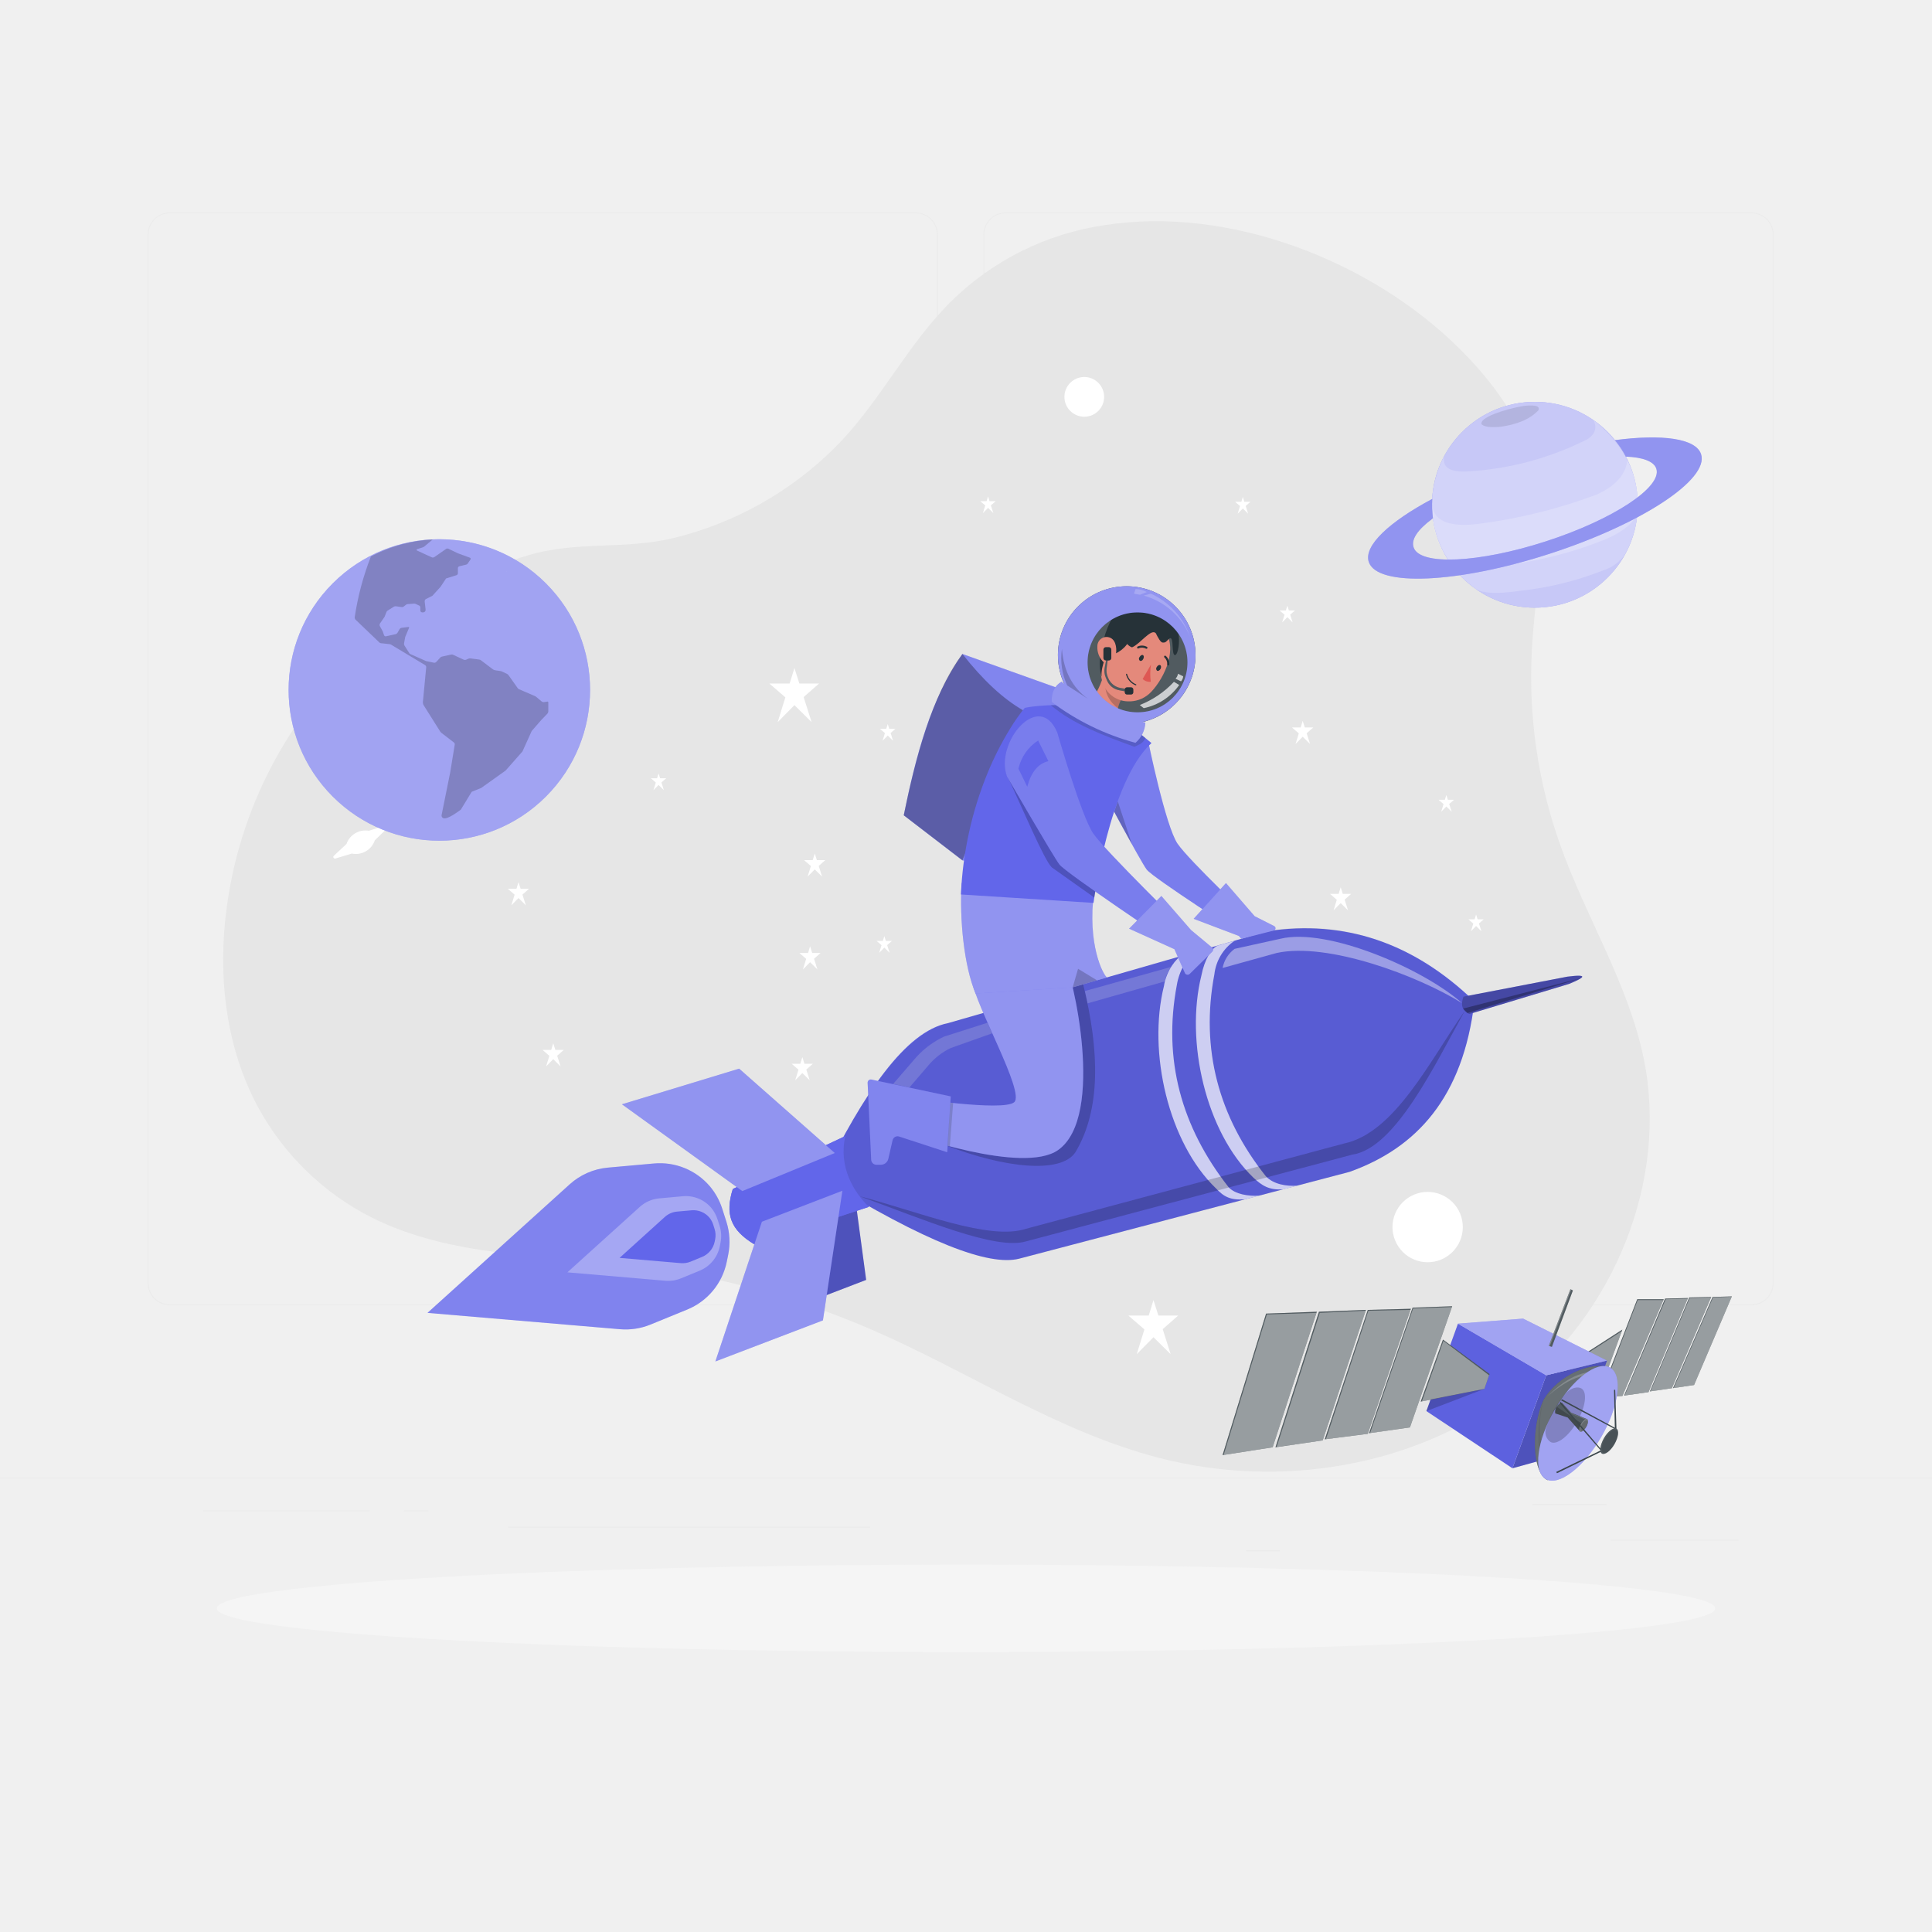
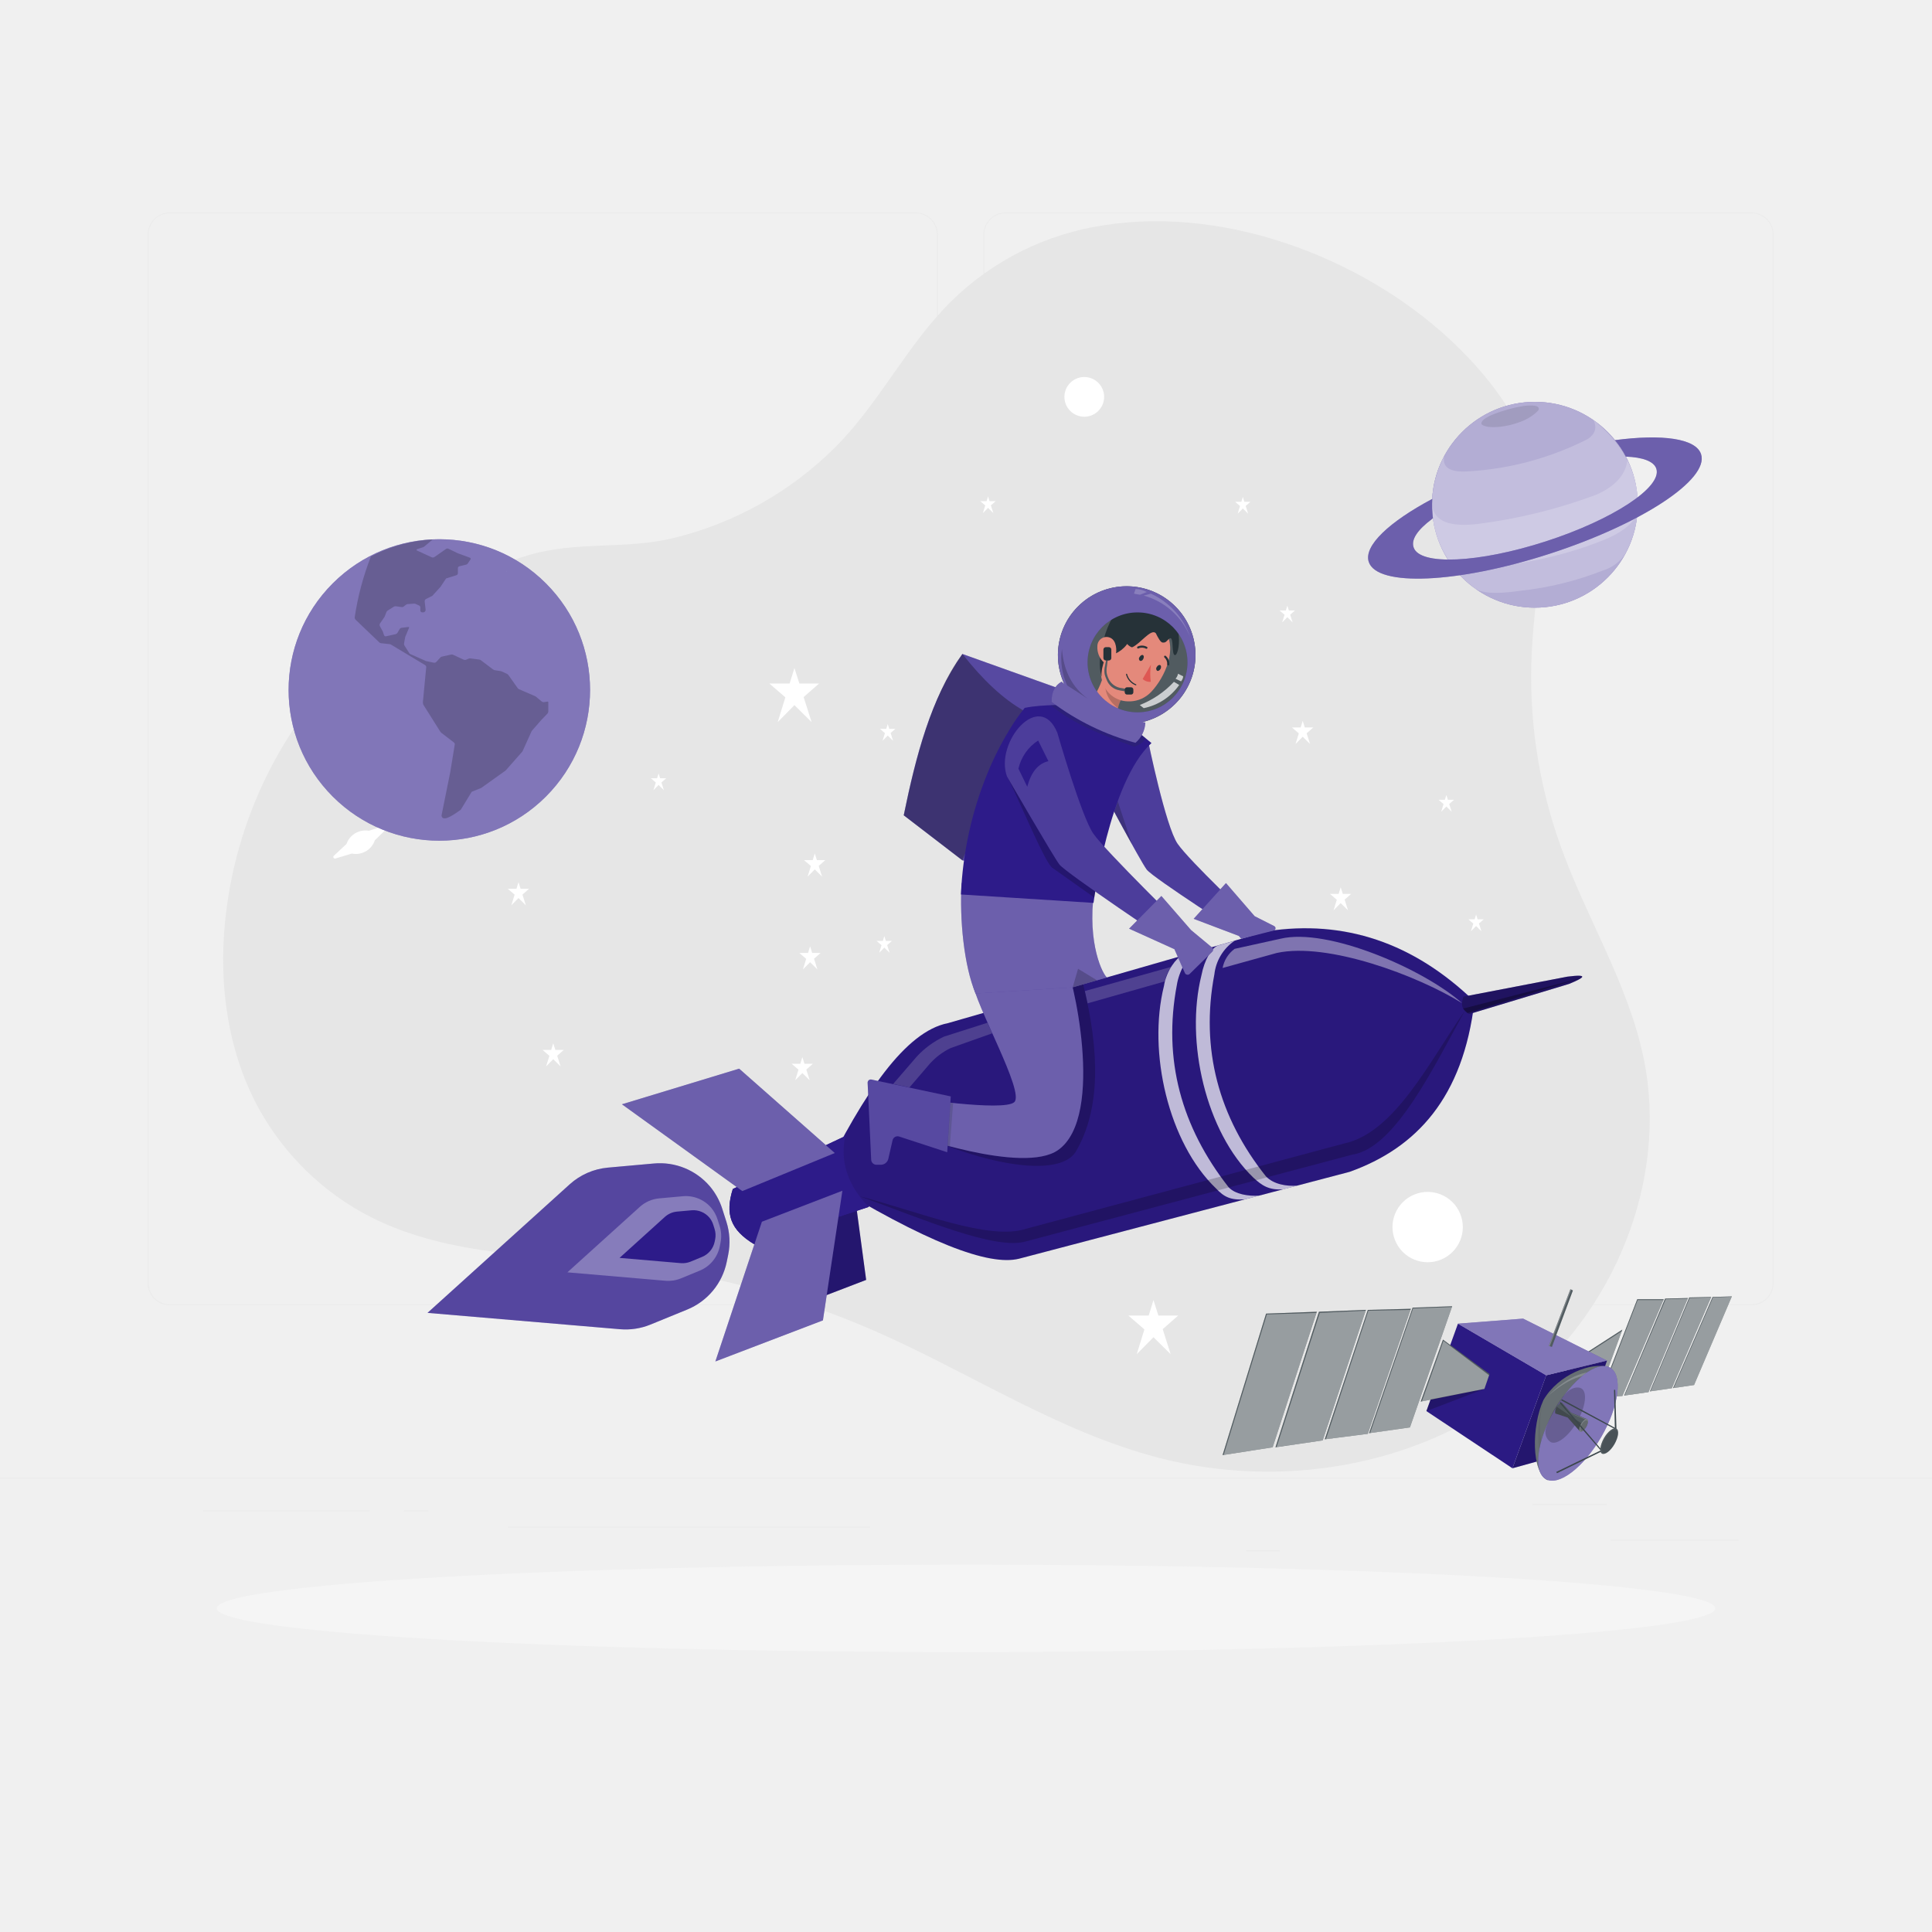
<svg xmlns="http://www.w3.org/2000/svg" viewBox="0 0 500 500">
  <path fill="#ebebeb" d="M0 382.4h500v.25H0zm416.78 16.09h33.12v.25h-33.12zm-94.25 2.72h8.69v.25h-8.69zm74.06-12h19.19v.25h-19.19zm-344.13 1.68h43.19v.25H52.46zm52.1 0h6.33v.25h-6.33zm26.91 4.22h93.68v.25h-93.68zM237 337.8H43.91a5.71 5.71 0 01-5.7-5.71V60.66a5.71 5.71 0 015.7-5.66H237a5.71 5.71 0 015.71 5.71v271.38a5.71 5.71 0 01-5.71 5.71zM43.91 55.2a5.46 5.46 0 00-5.45 5.46v271.43a5.46 5.46 0 005.45 5.46H237a5.47 5.47 0 005.46-5.46V60.66A5.47 5.47 0 00237 55.2zm409.4 282.6h-193.1a5.72 5.72 0 01-5.71-5.71V60.66a5.72 5.72 0 015.71-5.66h193.1a5.71 5.71 0 015.69 5.66v271.43a5.71 5.71 0 01-5.69 5.71zM260.21 55.2a5.47 5.47 0 00-5.46 5.46v271.43a5.47 5.47 0 005.46 5.46h193.1a5.47 5.47 0 005.46-5.46V60.66a5.47 5.47 0 00-5.46-5.46z" />
  <path d="M285.78 58.28A71.18 71.18 0 00246.15 78c-11.55 11.4-18.68 26.57-30.25 38a89.07 89.07 0 01-41.46 23.21c-12.89 3.13-25.1.7-37.84 4.52a110.3 110.3 0 00-77.91 91c-2.39 17.54-.37 36 8 51.63A68.9 68.9 0 0096 315c20.62 10.42 44.79 9.75 67.73 12.47A221.16 221.16 0 01226 344.29c24.78 10.8 47.75 26.21 73.92 33 31.32 8.12 66.54 2.45 92.09-17.41s39.88-54.19 33.39-85.89c-4-19.45-15-36.67-21.63-55.36a129.66 129.66 0 01-7.34-50.16c.83-16.06 4.63-32.47.43-48-3.15-11.71-10.65-21.83-19.27-30.36-22.65-22.46-59.26-36.95-91.81-31.83z" fill="#e6e6e6" />
  <path fill="#fff" d="M211.98 176.89h-5.11l-1.27-4.01-1.24 4.01h-5.25l4.14 3.58-1.98 6.41 4.33-4.39 4.44 4.39-2.06-6.48 4-3.51zm92.93 163.58h-5.12l-1.27-4.01-1.24 4.01h-5.25l4.14 3.58-1.98 6.41 4.33-4.39 4.44 4.39-2.05-6.48 4-3.51zm-92.53-93.85h-2.19l-.54-1.72-.53 1.72h-2.25l1.77 1.53-.84 2.74 1.85-1.87 1.9 1.87-.88-2.77 1.71-1.5zm137.32-15.29h-2.19l-.54-1.72-.53 1.72h-2.25l1.77 1.53-.84 2.74 1.85-1.88 1.9 1.88-.88-2.77 1.71-1.5zm-136.11-8.73h-2.18l-.55-1.72-.53 1.72h-2.24l1.77 1.53-.85 2.74 1.85-1.87 1.9 1.87-.88-2.77 1.71-1.5zm-76.67 7.41h-2.19l-.54-1.71-.53 1.71h-2.25l1.77 1.53-.84 2.75 1.85-1.88 1.9 1.88-.88-2.77 1.71-1.51zm8.99 41.71h-2.18l-.55-1.72-.53 1.72h-2.24l1.77 1.53-.85 2.74 1.85-1.88 1.9 1.88-.88-2.77 1.71-1.5zm193.96-83.45h-2.19l-.54-1.72-.53 1.72h-2.25l1.77 1.53-.84 2.74 1.85-1.87 1.9 1.87-.88-2.77 1.71-1.5zm-16.25-58.41h-1.58l-.39-1.25-.39 1.25h-1.62l1.28 1.1-.61 1.98 1.34-1.35 1.37 1.35-.64-2 1.24-1.08zm-91.9 58.77h-1.58l-.39-1.25-.39 1.25h-1.62l1.28 1.1-.61 1.98 1.34-1.35 1.37 1.35-.63-2 1.23-1.08zm-59.3 12.78h-1.58l-.4-1.24-.38 1.24h-1.62l1.28 1.1-.61 1.99 1.33-1.36 1.37 1.36-.63-2 1.24-1.09zm85.26-71.7h-1.58l-.39-1.24-.39 1.24h-1.62l1.28 1.1-.61 1.98 1.34-1.35 1.37 1.35-.64-2 1.24-1.08zm118.61 77.28h-1.58l-.39-1.24-.39 1.24h-1.62l1.28 1.11-.61 1.98 1.34-1.36 1.37 1.36-.64-2 1.24-1.09zm-41.16-49h-1.57l-.4-1.24-.38 1.24h-1.63l1.29 1.11-.62 1.98 1.34-1.36 1.37 1.36-.63-2 1.23-1.09zm48.86 79.93h-1.58l-.4-1.24-.38 1.24h-1.62l1.28 1.11-.61 1.98 1.33-1.36 1.38 1.36-.64-2.01 1.24-1.08zm-36.43 62.09h-1.58l-.4-1.24-.38 1.24h-1.62l1.28 1.1-.61 1.98 1.33-1.35 1.37 1.35-.63-2 1.24-1.08zm-26.86-66.17h-1.58l-.39-1.24-.39 1.24h-1.62l1.28 1.11-.61 1.98 1.34-1.35 1.37 1.35-.64-2 1.24-1.09zm-89.86 9.66h-1.58l-.4-1.24-.38 1.24h-1.62l1.28 1.11-.61 1.98 1.33-1.35 1.38 1.35-.64-2 1.24-1.09zm-71.32 75.79h-2.19l-.54-1.72-.54 1.72h-2.24l1.77 1.53-.84 2.74 1.85-1.88 1.9 1.88-.88-2.77 1.71-1.5zm183.1 49.35h-2.18l-.55-1.71-.53 1.71h-2.25l1.78 1.53-.85 2.74 1.85-1.87 1.9 1.87-.88-2.77 1.71-1.5zM210.38 275.3h-2.19l-.54-1.72-.53 1.72h-2.25l1.78 1.53-.85 2.74 1.85-1.87 1.9 1.87-.88-2.77 1.71-1.5z" />
  <circle cx="369.47" cy="317.57" r="9.1" transform="rotate(-22.5 369.463 317.557)" fill="#fff" />
  <path d="M285.75 102.71a5.14 5.14 0 11-5.14-5.14 5.14 5.14 0 015.14 5.14zM99.69 213.66L95.46 215a5.2 5.2 0 00-5.79 3.42l-3.27 3.05a.42.42 0 00.41.71l4.24-1.28a5.17 5.17 0 005.95-3.43l3.16-3.06a.45.45 0 00-.47-.75z" fill="#fff" />
  <ellipse cx="250" cy="416.24" rx="193.89" ry="11.32" fill="#f5f5f5" />
  <path fill="#263238" d="M405.99 353.04l13.87-8.94-4.3 11.74h-10.37l.8-2.8z" />
  <path fill="#fff" opacity=".2" d="M405.99 353.04l13.87-8.94-4.3 11.74h-10.37l.8-2.8z" />
  <path fill="#fff" opacity=".4" d="M406.27 353.17l13.44-8.66-4.15 11.33h-10.12l.83-2.67z" />
  <path fill="#263238" d="M419.89 361.27l10.69-25.03h-6.86l-9.85 25.49 6.02-.46z" />
  <path fill="#fff" opacity=".2" d="M419.89 361.27l10.69-25.03h-6.86l-9.85 25.49 6.02-.46z" />
  <path fill="#fff" opacity=".4" d="M419.89 361.27l10.6-24.82h-6.66l-9.75 25.26 5.81-.44z" />
  <path fill="#263238" d="M420.31 361.18l10.61-25.1 5.92-.15-10.21 24.35-6.32.9z" />
  <path fill="#fff" opacity=".2" d="M420.31 361.18l10.61-25.1 5.92-.15-10.21 24.35-6.32.9z" />
  <path fill="#fff" opacity=".4" d="M420.43 361.16l10.65-24.92 5.7-.16-10.15 24.2-6.2.88z" />
  <path fill="#263238" d="M437.18 335.78l5.68-.12-10.18 23.61-5.68.82 10.18-24.31z" />
  <path fill="#fff" opacity=".2" d="M437.18 335.78l5.68-.12-10.18 23.61-5.68.82 10.18-24.31z" />
  <path fill="#fff" opacity=".4" d="M437.28 335.93l5.53-.16-10.13 23.5-5.55.8 10.15-24.14z" />
  <path fill="#263238" d="M443.22 335.66l4.98-.15-9.78 22.93-5.44.8 10.24-23.58z" />
  <path fill="#fff" opacity=".2" d="M443.22 335.66l4.98-.15-9.78 22.93-5.44.8 10.24-23.58z" />
  <path fill="#fff" opacity=".4" d="M443.33 335.77l4.84-.18-9.75 22.85-5.28.77 10.19-23.44z" />
-   <path fill="#6266ea" d="M400.17 355.92l-8.75 24.07 16.37-4.54 8.1-23.33-15.72 3.8z" />
+   <path fill="#2D1B89" d="M400.17 355.92l-8.75 24.07 16.37-4.54 8.1-23.33-15.72 3.8z" />
  <path opacity=".2" d="M400.17 355.92l-8.75 24.07 16.37-4.54 8.1-23.33-15.72 3.8z" />
-   <path fill="#6266ea" d="M377.32 342.56l22.85 13.36-8.75 24.07-22.27-14.8 8.17-22.63z" />
+   <path fill="#2D1B89" d="M377.32 342.56l22.85 13.36-8.75 24.07-22.27-14.8 8.17-22.63z" />
  <path opacity=".05" d="M377.32 342.56l22.85 13.36-8.75 24.07-22.27-14.8 8.17-22.63z" />
-   <path fill="#6266ea" d="M377.32 342.56l16.86-1.3 21.71 10.86-15.72 3.8-22.85-13.36z" />
+   <path fill="#2D1B89" d="M377.32 342.56l16.86-1.3 21.71 10.86-15.72 3.8-22.85-13.36z" />
  <path fill="#fff" opacity=".4" d="M377.32 342.56l16.86-1.3 21.71 10.86-15.72 3.8-22.85-13.36z" />
  <path fill="#263238" d="M406.42 333.64l.64.33-5.43 14.59-.81-.25 5.6-14.67z" />
  <path fill="#fff" opacity=".4" d="M406.42 333.64l.25.13-5.58 14.62-.27-.08 5.6-14.67z" />
  <path fill="#fff" opacity=".2" d="M407.06 333.97l-.39-.2-5.58 14.62.54.17 5.43-14.59z" />
  <path fill="#263238" d="M327.66 339.96l-11.26 36.62 12.96-2.02 11.43-35.08-13.13.48z" />
  <path fill="#fff" opacity=".2" d="M327.66 339.96l-11.26 36.62 12.96-2.02 11.43-35.08-13.13.48z" />
  <path fill="#fff" opacity=".4" d="M327.86 340.17l-11.18 36.37 12.68-1.98 11.33-34.79-12.83.4z" />
  <path fill="#263238" d="M341.35 339.48l-11.26 35.08 12.23-1.79 11.18-33.78-12.15.49z" />
  <path fill="#fff" opacity=".2" d="M341.35 339.48l-11.26 35.08 12.23-1.79 11.18-33.78-12.15.49z" />
  <path fill="#fff" opacity=".4" d="M341.56 339.77l-11.18 34.74 11.94-1.74 11.12-33.57-11.88.57z" />
  <path fill="#263238" d="M353.99 339l-11.14 33.49 11.14-1.42 11.14-32.36-11.14.29z" />
  <path fill="#fff" opacity=".2" d="M353.99 339l-11.14 33.49 11.14-1.42 11.14-32.36-11.14.29z" />
  <path fill="#fff" opacity=".4" d="M354.14 339.2l-10.99 33.25 10.84-1.38 11.04-32.08-10.89.21z" />
  <path fill="#263238" d="M365.58 338.42l-11.26 32.49 10.57-1.5 10.93-31.35-10.24.36z" />
  <path fill="#fff" opacity=".2" d="M365.58 338.42l-11.26 32.49 10.57-1.5 10.93-31.35-10.24.36z" />
  <path fill="#fff" opacity=".4" d="M365.7 338.63l-11.13 32.25 10.32-1.47 10.86-31.15-10.05.37z" />
  <path fill="#263238" d="M385.49 355.6l-1.33 3.85-16.48 3.28 5.76-16.04 12.05 8.91z" />
  <path fill="#fff" opacity=".2" d="M385.49 355.6l-1.33 3.85-16.48 3.28 5.76-16.04 12.05 8.91z" />
  <path fill="#fff" opacity=".4" d="M385.37 355.92l-1.21 3.53-16.18 3.22 5.58-15.66 11.81 8.91z" />
  <path d="M416.25 353.81l-15.71 29.27c-4.2-2-4.23-13.91-1.1-20.75 3.87-6.64 12.46-9.9 16.81-8.52z" fill="#263238" />
  <path d="M401.8 380.72l-.68 1.27c-3.89-3.67-3.56-14.19-1.68-19.66-2.96 11.73 2.36 18.39 2.36 18.39z" opacity=".2" />
  <path d="M416.25 353.81l-15.71 29.27c-4.2-2-4.23-13.91-1.1-20.75 3.87-6.64 12.46-9.9 16.81-8.52z" fill="#fff" opacity=".3" />
  <path d="M400.42 361.42c6.21-5.42 10.63-6.27 14.52-5.17l.63-1.18c-4.81-.6-9.3.56-15.15 6.35z" fill="#fff" opacity=".2" />
-   <path d="M402.33 364.87c-4.6 8-5.62 16-2.28 17.92s9.77-3 14.37-10.94 5.62-16 2.28-17.91-9.77 2.97-14.37 10.93z" fill="#6266ea" />
+   <path d="M402.33 364.87c-4.6 8-5.62 16-2.28 17.92s9.77-3 14.37-10.94 5.62-16 2.28-17.91-9.77 2.97-14.37 10.93z" fill="#2D1B89" />
  <path d="M402.33 364.87c-4.6 8-5.62 16-2.28 17.92s9.77-3 14.37-10.94 5.62-16 2.28-17.91-9.77 2.97-14.37 10.93z" fill="#fff" opacity=".4" />
  <path d="M402.35 364.57a29.63 29.63 0 00-2.21 4.94 3.14 3.14 0 001.12 3.67c1.6.92 4.69-1.43 6.9-5.25s2.7-7.68 1.1-8.61c-.94-.54-2.75-.19-4.06 1.31a26.32 26.32 0 00-2.85 3.94z" opacity=".2" />
  <path d="M410.76 367.28l-4.18-1.69-2.37-2.59a2.48 2.48 0 00-1.71 2.77l3.22 1.06 3.2 3.61z" fill="#263238" />
  <path d="M410.76 367.28l-4.18-1.69-2.37-2.59a2.48 2.48 0 00-1.71 2.77l3.22 1.06 3.2 3.61z" fill="#fff" opacity=".2" />
  <path d="M409.17 368.49c-.51.89-.62 1.77-.25 2s1.08-.33 1.59-1.21.62-1.77.25-2-1.08.33-1.59 1.21z" fill="#263238" />
  <path d="M409.17 368.49c-.51.89-.62 1.77-.25 2s1.08-.33 1.59-1.21.62-1.77.25-2-1.08.33-1.59 1.21z" fill="#fff" opacity=".4" />
  <path d="M402.87 364.06a3.07 3.07 0 00-.37 1.75l3.22 1.06 3.2 3.61c-.4-.3-.12-1.5.34-2.13 0 0-1.26-.79-6.39-4.29z" opacity=".2" />
  <path fill="#fff" opacity=".2" d="M410.48 367.25l-4.01-1.51-2.49-2.61-.16.06 2.58 2.58 3.85 1.56.23-.08z" />
  <g opacity=".2">
    <path d="M409.37 368.61c-.43.75-.53 1.51-.22 1.69s.93-.28 1.36-1 .53-1.51.22-1.7-.93.25-1.36 1.01z" />
    <path d="M409.37 368.61c-.43.75-.53 1.51-.22 1.69s.93-.28 1.36-1 .53-1.51.22-1.7-.93.25-1.36 1.01z" opacity=".4" />
  </g>
  <path fill="#263238" d="M402.75 380.94l.2.32 11.46-5.59-.15-.3-11.51 5.57z" />
  <path fill="#fff" opacity=".1" d="M402.75 380.94l.2.32 11.46-5.59-.15-.3-11.51 5.57z" />
  <path fill="#263238" d="M417.71 359.69h.3l.32 10.04h-.4l-.22-10.04z" />
  <path fill="#fff" opacity=".1" d="M417.71 359.69h.3l.32 10.04h-.4l-.22-10.04z" />
  <path fill="#263238" d="M404.26 362.14l14.07 7.59-.17.23L404 362.4l.26-.26z" />
  <path fill="#fff" opacity=".1" d="M404.26 362.14l14.07 7.59-.17.23L404 362.4l.26-.26z" />
  <path fill="#263238" d="M403.65 363.11l.24-.3 10.62 12.42-.16.24-10.7-12.36z" />
  <path fill="#fff" opacity=".1" d="M403.65 363.11l.24-.3 10.62 12.42-.16.24-10.7-12.36z" />
  <path d="M415.1 372.19c-1 1.79-1.26 3.59-.51 4s2.2-.66 3.23-2.45 1.26-3.59.51-4-2.19.66-3.23 2.45z" fill="#263238" />
  <path d="M415.1 372.19c-1 1.79-1.26 3.59-.51 4s2.2-.66 3.23-2.45 1.26-3.59.51-4-2.19.66-3.23 2.45z" fill="#fff" opacity=".2" />
  <path d="M415.38 372.35c-.93 1.61-1.13 3.22-.46 3.61s2-.6 2.9-2.2 1.13-3.23.46-3.62-1.97.6-2.9 2.21z" opacity=".1" />
  <path opacity=".2" d="M384.16 359.45l-15.01 5.74 1.1-3.05 13.91-2.69z" />
-   <circle cx="397.23" cy="130.63" r="26.63" fill="#6266ea" />
+   <circle cx="397.23" cy="130.63" r="26.63" fill="#2D1B89" />
  <circle cx="397.23" cy="130.63" r="26.63" fill="#fff" opacity=".4" />
  <circle cx="397.23" cy="130.63" r="26.63" fill="#fff" opacity=".4" />
  <path d="M373.77 118c-.6 3 1.48 4.26 6.05 4a78.16 78.16 0 0031.09-8.38c2.12-1.45 2.33-3.1 1.53-4.86 12.93 10.27 13.83 24 8.2 34.55a10.65 10.65 0 01-5.81 4.33 82.37 82.37 0 01-21.52 5.27c-6.83 1-10.84.55-12.38-1.23-11.65-9.03-12.63-22.88-7.16-33.68z" fill="#fff" opacity=".2" />
  <path d="M370.6 130.63A25.23 25.23 0 00375 145c1.4 2 5.93 2.4 13 1.41a100.62 100.62 0 0026.79-6.56c4.68-1.84 7.78-4.19 9.11-7.14a27 27 0 00-2.72-13.7c-.41 3.68-2.93 6.73-8 9a136.59 136.59 0 01-30.73 7.59c-6.69.77-11.3-.33-11.85-4.97z" fill="#fff" opacity=".2" />
  <path d="M386.52 107.19a40.11 40.11 0 017.86-2.15c3.53-.36 4.14.24 3.75 1.17a12 12 0 01-3.66 2.56 22.22 22.22 0 01-6.7 1.73c-1.61.07-3.32.11-4.29-.63-.48-.87.96-1.79 3.04-2.68z" opacity=".1" />
-   <path d="M440.24 117.55c-1.33-4.1-10.08-5.25-22.29-3.64a23.65 23.65 0 012.82 4.26c4.37.17 7.26 1.21 7.89 3.14 1.54 4.77-11.27 13.19-28.62 18.8s-32.66 6.31-34.2 1.54c-.67-2 .94-4.47 4.78-7.35-.05 0 .27-.21.22-.18a27.24 27.24 0 01-.18-5c-11.14 5.94-17.78 12.13-16.43 16.29 2.12 6.53 23.09 5.59 46.85-2.11s41.28-19.22 39.16-25.75z" fill="#6266ea" />
+   <path d="M440.24 117.55c-1.33-4.1-10.08-5.25-22.29-3.64a23.65 23.65 0 012.82 4.26c4.37.17 7.26 1.21 7.89 3.14 1.54 4.77-11.27 13.19-28.62 18.8s-32.66 6.31-34.2 1.54c-.67-2 .94-4.47 4.78-7.35-.05 0 .27-.21.22-.18a27.24 27.24 0 01-.18-5c-11.14 5.94-17.78 12.13-16.43 16.29 2.12 6.53 23.09 5.59 46.85-2.11s41.28-19.22 39.16-25.75z" fill="#2D1B89" />
  <path d="M440.24 117.55c-1.33-4.1-10.08-5.25-22.29-3.64a23.65 23.65 0 012.82 4.26c4.37.17 7.26 1.21 7.89 3.14 1.54 4.77-11.27 13.19-28.62 18.8s-32.66 6.31-34.2 1.54c-.67-2 .94-4.47 4.78-7.35-.05 0 .27-.21.22-.18a27.24 27.24 0 01-.18-5c-11.14 5.94-17.78 12.13-16.43 16.29 2.12 6.53 23.09 5.59 46.85-2.11s41.28-19.22 39.16-25.75z" fill="#fff" opacity=".3" />
-   <circle cx="113.7" cy="178.56" r="39.01" transform="rotate(-45 113.703 178.563)" fill="#6266ea" />
+   <circle cx="113.7" cy="178.56" r="39.01" transform="rotate(-45 113.703 178.563)" fill="#2D1B89" />
  <circle cx="113.7" cy="178.56" r="39.01" transform="rotate(-45 113.703 178.563)" fill="#fff" opacity=".4" />
  <path d="M141.7 181.57l-.89.13a.81.81 0 01-.65-.18l-1.44-1.21a1.37 1.37 0 00-.2-.13l-4.2-1.81a.82.82 0 01-.35-.29l-2.37-3.35a1 1 0 00-.42-.35l-1.39-.64a.66.66 0 00-.2-.06l-1.47-.22a1.34 1.34 0 01-.56-.24l-3.12-2.36a.91.91 0 00-.43-.17l-2.29-.3a.83.83 0 00-.44.06l-.62.27a.84.84 0 01-.66 0l-2.73-1.26a.78.78 0 00-.52-.06l-2.42.54a.76.76 0 00-.39.24l-1 1.1a.72.72 0 01-.69.22l-2-.42-4.21-1.88-1.37-2.14a.79.79 0 01-.1-.56l.3-1.66 1-2.38a.14.14 0 00-.15-.2l-1.77.21a.73.73 0 00-.54.36l-.52.9a.86.86 0 01-.55.4l-2.42.54a.45.45 0 01-.54-.3l-.3-.91-.74-1.36a.71.71 0 010-.74l1.2-1.75.47-1.21a.77.77 0 01.31-.38l1.59-1a.85.85 0 01.54-.12l1.51.21a.69.69 0 00.54-.15l.61-.48a.73.73 0 01.38-.14l1.69-.12a.82.82 0 01.4.08l.91.42a.52.52 0 01.29.47v.81a.48.48 0 00.48.48h.27a.63.63 0 00.62-.68l-.08-.7-.16-1.42a.66.66 0 01.36-.67l1.62-.81 2.12-2.33 1.44-2.17 2.66-.83a.55.55 0 00.39-.52v-1.3a.51.51 0 01.39-.5l1.76-.43a.68.68 0 00.39-.26l.73-1.08a.29.29 0 00-.14-.44l-3.21-1.18-2.35-1.14a.64.64 0 00-.64.05l-3 2.09a.74.74 0 01-.72.06l-2.17-1-1.63-.75a.18.18 0 010-.33l1.65-.55a.56.56 0 00.2-.11l2.24-1.88a38.74 38.74 0 00-16 4.4 72.16 72.16 0 00-4.2 15.72.8.8 0 00.25.68l6.14 5.88a.67.67 0 00.4.18l2.28.25a.68.68 0 01.32.11l8.8 5.29a.62.62 0 01.31.61l-.85 8.89a1.45 1.45 0 00.22.95l4.3 6.83a.93.93 0 00.21.23l3.3 2.54a.56.56 0 01.21.53l-1.18 7.22-2.25 11.15c.22 1.5 2.17.58 5-1.52l2.81-4.62 2.47-1 6.32-4.51 4.35-4.93 2.34-5.18a1.14 1.14 0 01.15-.23l2.38-2.73 1.59-1.65a.83.83 0 00.23-.56v-2.38a.17.17 0 00-.2-.18z" opacity=".2" />
  <path d="M90.18 161.93zm57.55 15.62zm2.58-3.29zm0-.05v-.01.01zm-19.23-26.37h-.05a.13.13 0 000-.06z" fill="#fff" />
-   <path d="M281.61 248.5c3.26 1.72 28.6 30.3 21.84 43.89-5 10-36.25 14.65-36.25 14.65l-3.85-8.53s22.88-8.1 24.23-11.65-24.36-22.45-24.36-22.45z" fill="#6266ea" />
+   <path d="M281.61 248.5c3.26 1.72 28.6 30.3 21.84 43.89-5 10-36.25 14.65-36.25 14.65l-3.85-8.53s22.88-8.1 24.23-11.65-24.36-22.45-24.36-22.45z" fill="#2D1B89" />
  <path d="M281.61 248.5c3.26 1.72 28.6 30.3 21.84 43.89-5 10-36.25 14.65-36.25 14.65l-3.85-8.53s22.88-8.1 24.23-11.65-24.36-22.45-24.36-22.45z" fill="#fff" opacity=".3" />
  <path d="M278.13 292.63c-.82 3.32-3.2 5.88-8.06 7.26l3 6.07-.62.13-4.74-9.2z" opacity=".2" />
-   <path d="M266.78 295l6.63 12.88-12.77 2.89a1.33 1.33 0 00-1 1.7l1.52 4.69a2 2 0 01-.85 2.27l-1 .6a1.37 1.37 0 01-1.84-.42l-11-16.61a.82.82 0 01.42-1.23z" fill="#6266ea" />
+   <path d="M266.78 295l6.63 12.88-12.77 2.89a1.33 1.33 0 00-1 1.7l1.52 4.69a2 2 0 01-.85 2.27l-1 .6a1.37 1.37 0 01-1.84-.42l-11-16.61a.82.82 0 01.42-1.23z" fill="#2D1B89" />
  <path d="M266.78 295l6.63 12.88-12.77 2.89a1.33 1.33 0 00-1 1.7l1.52 4.69a2 2 0 01-.85 2.27l-1 .6a1.37 1.37 0 01-1.84-.42l-11-16.61a.82.82 0 01.42-1.23z" fill="#fff" opacity=".2" />
  <path d="M255 299a40.39 40.39 0 0014.38 1l-2.6-5.05zm25.34-20.92l2.1 1.92c2.14-7.73-1.72-15.13-3-25l-1.85.52a101.08 101.08 0 012.75 22.56z" opacity=".2" />
-   <path fill="#6266ea" d="M224.16 331.24L206 338.21l-3.4-26.71 17.94-7.19 3.62 26.93z" />
+   <path fill="#2D1B89" d="M224.16 331.24L206 338.21l-3.4-26.71 17.94-7.19 3.62 26.93z" />
  <path opacity=".2" d="M224.16 331.24L206 338.21l-3.4-26.71 17.94-7.19 3.62 26.93z" />
-   <path d="M212.72 305c10.81-22.13 21.65-38.08 32.57-40.2L328 241c19.84-3 37.74 2.86 53.59 18.18-2.93 24.86-15 37.91-32.32 44.09l-85.54 22.48c-7.81 1.94-23.85-4.08-51.01-20.75z" fill="#6266ea" />
-   <path d="M189.65 307.71L218.78 294c7.62 5 8.43 12.46 6.07 18.34l-29.56 9.73c-6.35-3.78-7.65-7.94-5.64-14.36zm-20.42-6.6l-11.91 1.07a17 17 0 00-9.87 4.31l-36.81 33.28 49.81 4.23a17 17 0 007.86-1.19l9.54-3.9a17 17 0 0010.23-12.34l.38-1.86a17 17 0 00-.47-8.53l-1.08-3.37a17 17 0 00-3.23-5.83 17 17 0 00-14.45-5.87z" fill="#6266ea" />
+   <path d="M212.72 305c10.81-22.13 21.65-38.08 32.57-40.2L328 241c19.84-3 37.74 2.86 53.59 18.18-2.93 24.86-15 37.91-32.32 44.09l-85.54 22.48c-7.81 1.94-23.85-4.08-51.01-20.75z" fill="#2D1B89" />
+   <path d="M189.65 307.71L218.78 294c7.62 5 8.43 12.46 6.07 18.34l-29.56 9.73c-6.35-3.78-7.65-7.94-5.64-14.36zm-20.42-6.6l-11.91 1.07a17 17 0 00-9.87 4.31l-36.81 33.28 49.81 4.23a17 17 0 007.86-1.19l9.54-3.9a17 17 0 0010.23-12.34l.38-1.86a17 17 0 00-.47-8.53l-1.08-3.37a17 17 0 00-3.23-5.83 17 17 0 00-14.45-5.87z" fill="#2D1B89" />
  <path d="M169.23 301.11l-11.91 1.07a17 17 0 00-9.87 4.31l-36.81 33.28 49.81 4.23a17 17 0 007.86-1.19l9.54-3.9a17 17 0 0010.23-12.34l.38-1.86a17 17 0 00-.47-8.53l-1.08-3.37a17 17 0 00-3.23-5.83 17 17 0 00-14.45-5.87z" fill="#fff" opacity=".19" />
  <path d="M176.66 309.59l-6.07.55a8.65 8.65 0 00-5 2.19l-18.75 16.95 25.37 2.18a8.68 8.68 0 004-.61l4.86-2a8.66 8.66 0 005.21-6.29l.19-.95a8.63 8.63 0 00-.23-4.34l-.55-1.72a8.68 8.68 0 00-1.65-3 8.64 8.64 0 00-7.38-2.96z" fill="#fff" opacity=".29" />
-   <path d="M179 313.22l-3.8.34a5.44 5.44 0 00-3.14 1.38l-11.72 10.6 15.86 1.36a5.52 5.52 0 002.51-.38l3-1.24a5.42 5.42 0 003.25-3.94l.12-.59a5.42 5.42 0 00-.15-2.71l-.34-1.08a5.43 5.43 0 00-1-1.85 5.42 5.42 0 00-4.59-1.89z" fill="#6266ea" />
+   <path d="M179 313.22l-3.8.34a5.44 5.44 0 00-3.14 1.38l-11.72 10.6 15.86 1.36a5.52 5.52 0 002.51-.38l3-1.24a5.42 5.42 0 003.25-3.94l.12-.59a5.42 5.42 0 00-.15-2.71l-.34-1.08a5.43 5.43 0 00-1-1.85 5.42 5.42 0 00-4.59-1.89z" fill="#2D1B89" />
  <path d="M212.72 305c10.81-22.13 21.65-38.08 33.23-40.39l82.65-23.76c19.19-2.85 37.09 3.05 52.94 18.37-2.93 24.86-15 37.91-32.32 44.09l-85.54 22.48c-7.76 1.9-23.8-4.12-50.96-20.79z" opacity=".1" />
-   <path d="M189.65 307.71L218.78 294c-1.85 8.05 2.19 14.49 6.07 18.34l-29.56 9.73c-6.35-3.78-7.65-7.94-5.64-14.36z" fill="#6266ea" />
-   <path fill="#6266ea" d="M185.14 352.34l27.83-10.63 5.04-33.55-20.83 8.02-12.04 36.16z" />
+   <path d="M189.65 307.71L218.78 294c-1.85 8.05 2.19 14.49 6.07 18.34l-29.56 9.73c-6.35-3.78-7.65-7.94-5.64-14.36z" fill="#2D1B89" />
+   <path fill="#2D1B89" d="M185.14 352.34l27.83-10.63 5.04-33.55-20.83 8.02-12.04 36.16z" />
  <path fill="#fff" opacity=".3" d="M185.14 352.34l27.83-10.63 5.04-33.55-20.83 8.02-12.04 36.16z" />
-   <path fill="#6266ea" d="M160.96 285.79l30.33-9.22 24.75 21.83-23.93 9.85-31.15-22.46z" />
+   <path fill="#2D1B89" d="M160.96 285.79l30.33-9.22 24.75 21.83-23.93 9.85-31.15-22.46z" />
  <path fill="#fff" opacity=".3" d="M160.96 285.79l30.33-9.22 24.75 21.83-23.93 9.85-31.15-22.46z" />
  <path d="M315.33 244.67l4.18-1.2a12.15 12.15 0 00-5.23 8.68c-3.67 19.32 1.14 37 13.36 52.31 2 2.06 5.27 2.57 8.06 2.4l-3.58.94c-3.78.25-5.53-1-7.72-3-12.31-11.79-17.73-35.29-13.47-52.38.78-4.04 2.66-7.25 4.4-7.75z" fill="#fff" opacity=".7" />
  <path d="M305.8 247.41l4-1.15c-2.54 1.1-4.68 5.15-5.23 8.64-3.66 19.32 1.18 36.77 13.36 52.31 1.72 1.91 5.19 2.39 8 2.23l-3.74.95c-3.78.25-5.43-.65-7.48-2.82-12.31-11.79-17.74-35.29-13.48-52.38.6-4.03 3.38-7.44 4.57-7.78z" fill="#fff" opacity=".7" />
-   <path d="M378.75 257.93c-.77 2.07-.42 3.65 1.53 4.5l25.81-7.8c3.87-1.59 5.3-2.6-.46-1.87z" fill="#6266ea" />
+   <path d="M378.75 257.93c-.77 2.07-.42 3.65 1.53 4.5l25.81-7.8c3.87-1.59 5.3-2.6-.46-1.87z" fill="#2D1B89" />
  <path d="M378.75 257.93c-.77 2.07-.42 3.65 1.53 4.5l25.81-7.8c3.87-1.59 5.3-2.6-.46-1.87z" opacity=".3" />
  <path d="M222.44 309.57c16.57 6 35.21 14.07 43.12 11.69L350 298.81c11.13-1.65 21.36-23.3 29.08-37.18-9 12.78-18.1 31.61-31.33 34.33L265.56 318c-9.56 3.17-27.77-4.41-43.12-8.43z" opacity=".2" />
  <path d="M319.52 245.56a8 8 0 00-3.11 4.95l14-3.88c13.19-2.87 36.45 5.83 48 13-10-8.88-34.82-19.62-47-16.69z" fill="#fff" opacity=".4" />
  <path opacity=".3" d="M378.65 261.02l1.12 1.15 29.44-9.05-30.56 7.9z" />
  <path d="M274.07 256.53l-.72 39.88-28.15.15c14.67 5.65 29.3 7.34 33.11 1.65 6.59-11 6.3-26.14 2-43.49z" opacity=".2" />
  <path d="M280.77 256.48l22.32-6.24a8.35 8.35 0 00-1.62 3.74l-20 5.68z" fill="#e6e6e6" opacity=".2" />
  <path d="M255.57 264.68l-11.31 3.61a23 23 0 00-7 5.15l-6.12 7.09 4.21.92 5.08-5.92a17.28 17.28 0 015.57-4.28l10.79-3.83z" fill="#e0e0e0" opacity=".2" />
-   <path d="M233.89 211l15.18 11.66 24.47 3.12 15.17-35.08-7.15-9.84-32.49-11.61c-8.17 11.62-11.99 26.07-15.18 41.75z" fill="#6266ea" />
+   <path d="M233.89 211l15.18 11.66 24.47 3.12 15.17-35.08-7.15-9.84-32.49-11.61c-8.17 11.62-11.99 26.07-15.18 41.75z" fill="#2D1B89" />
  <path d="M233.89 211l15.18 11.66 24.47 3.12 15.17-35.08-7.15-9.84-32.49-11.61c-7.07 10.2-12.01 24.4-15.18 41.75z" fill="#fff" opacity=".2" />
  <path d="M233.89 211l15.18 11.65 15.71-38.82c-5.08-2.91-10.31-7.71-15.71-14.58-6.36 8.34-11.35 22.58-15.18 41.75z" opacity=".3" />
-   <path d="M275.41 248.53c2.06 3 10.82 40.31-1.56 49.09-9.1 6.45-38.87-4.23-38.87-4.23l.63-9.34s24 3.69 26.87 1.2-10.16-25.2-10.85-31.3 23.78-5.42 23.78-5.42z" fill="#6266ea" />
+   <path d="M275.41 248.53c2.06 3 10.82 40.31-1.56 49.09-9.1 6.45-38.87-4.23-38.87-4.23l.63-9.34s24 3.69 26.87 1.2-10.16-25.2-10.85-31.3 23.78-5.42 23.78-5.42z" fill="#2D1B89" />
  <path d="M275.41 248.53c2.06 3 10.82 40.31-1.56 49.09-9.1 6.45-38.87-4.23-38.87-4.23l.63-9.34s24 3.69 26.87 1.2-10.16-25.2-10.85-31.3 23.78-5.42 23.78-5.42z" fill="#fff" opacity=".3" />
-   <path d="M246.06 283.75l-.92 14.45-12.45-4.07a1.32 1.32 0 00-1.7 1l-1.1 4.8a2 2 0 01-1.9 1.51h-1.16a1.37 1.37 0 01-1.37-1.3l-.92-19.91a.82.82 0 011-.84zm51.05-92.11s4.55 22.27 7.66 26.74 19 19.47 19 19.47l-1.5 4.66s-23.86-15.31-25.5-17.46S284 202 284 202z" fill="#6266ea" />
+   <path d="M246.06 283.75l-.92 14.45-12.45-4.07a1.32 1.32 0 00-1.7 1l-1.1 4.8a2 2 0 01-1.9 1.51h-1.16a1.37 1.37 0 01-1.37-1.3l-.92-19.91a.82.82 0 011-.84zm51.05-92.11s4.55 22.27 7.66 26.74 19 19.47 19 19.47l-1.5 4.66s-23.86-15.31-25.5-17.46S284 202 284 202z" fill="#2D1B89" />
  <path d="M304.77 166.76s-1.3 6.33-6.2 7.72.08-12.18.08-12.18l4.48-1.1z" fill="#263238" />
  <circle cx="291.59" cy="169.54" r="17.8" transform="rotate(-45 291.586 169.541)" fill="#263238" />
  <circle cx="291.59" cy="169.54" r="17.8" transform="rotate(-45 291.586 169.541)" fill="#fff" opacity=".2" />
  <path d="M296 183.27a14.8 14.8 0 009.18-6l-1.37-.81a24.17 24.17 0 01-8.84 6zm9.65-6.94l-1.42-.67a2.81 2.81 0 00.65-1.3l1.33.68a2.19 2.19 0 01-.56 1.29z" fill="#fff" opacity=".7" />
  <path d="M278.33 182.74c-1 3.67 9.56 8.83 13.26 5.16-2-1.51-2.52-3.09-2.27-4.63a7.1 7.1 0 011.09-2.61 12.76 12.76 0 01.92-1.3l-4.5-9.32c-.93 4.1-3.01 13.36-8.5 12.7z" fill="#e4897b" />
  <path d="M286.71 174.4c-2 4.57 1 7.69 2.61 8.87a7.1 7.1 0 011.09-2.61z" style="isolation:isolate" opacity=".2" />
  <path d="M285.22 176.16a7 7 0 006.65 5.35 7.83 7.83 0 005.47-1.89 6.43 6.43 0 00.6-.57c3.54-3.76 7-11.33 3.36-16a7.63 7.63 0 00-12.94 1.39c-2.49 5.02-4.18 7.85-3.14 11.72z" fill="#e4897b" />
  <path d="M294.94 170a.69.69 0 00.05 1c.27.15.66 0 .88-.45s.2-.83-.06-1-.64.08-.87.45zm4.45 2.59a.71.71 0 00.06 1c.26.14.65-.06.88-.45s.2-.84-.06-1-.66.07-.88.45z" fill="#263238" />
  <path d="M297.87 172a15.79 15.79 0 00-.05 4.45 2.63 2.63 0 01-2.1-.73z" fill="#de5753" />
  <path d="M294.38 167.8a.28.28 0 00.28 0 2.13 2.13 0 011.92.08.27.27 0 00.3-.44 2.64 2.64 0 00-2.43-.13.27.27 0 00-.15.35.44.44 0 00.08.14zm-.47 9.56a4.09 4.09 0 01-2.5-2.83.15.15 0 01.12-.17.14.14 0 01.16.11 3.94 3.94 0 002.31 2.63.13.13 0 01.08.17.14.14 0 01-.18.08zm8.28-5.21a.22.22 0 00.13.08.26.26 0 00.29-.24 2.64 2.64 0 00-.93-2.25.26.26 0 00-.37.05.27.27 0 00.06.37 2.19 2.19 0 01.7 1.8.28.28 0 00.12.19zm-17.05-4.75c1.1-4.94 2.87-8.55 4.64-9.37s6.15 5.24 6.15 5.24a2 2 0 00-3.28 1.16c-.23 2.2-2.74 4.52-4.74 4.94 0 0 .37-.82-.4-1s-2.71 4.1-2.41 6.76c0 .02-1.1-2.79.04-7.73z" fill="#263238" />
  <path d="M284 167.23a5.31 5.31 0 001.31 3.84c1.23 1.39 2.86.53 3.36-1.17.43-1.51.34-4.09-1.32-4.84a2.37 2.37 0 00-3.35 2.17z" fill="#e4897b" />
  <path d="M288.24 160.41s3.45-4 10.18-3.46c8.23.69 7.13 12.1 5.73 12.59-1.09.18-.24-4.83-1.41-4.36-.9.67-.9 1.2-1.84 1.11-.53 0-1.16-1.18-1.79-2.43-1.23-1.28-4.05 2.82-6.14 3.67-1.9-.53-3.49-4.53-4.73-7.12z" fill="#263238" />
-   <path d="M248.87 228.54c-.58 9.46.63 21.45 3.6 28.57l25.14-1.58 8.83-2.56c-1.66-1.71-5.45-10.72-2.87-24.84z" fill="#6266ea" />
+   <path d="M248.87 228.54c-.58 9.46.63 21.45 3.6 28.57l25.14-1.58 8.83-2.56c-1.66-1.71-5.45-10.72-2.87-24.84z" fill="#2D1B89" />
  <path d="M248.87 228.54c-.58 9.46.63 21.45 3.6 28.57l25.14-1.58 8.83-2.56c-1.86-2-5.3-10.71-2.87-24.84z" fill="#fff" opacity=".3" />
  <path opacity=".2" d="M277.61 255.53l1.39-4.81 4.91 2.99-6.3 1.82z" />
  <path d="M286.71 170.61l-.32 2.34a4.22 4.22 0 00.26 2.14l.15.37a4.21 4.21 0 003.27 2.6l1.51.23v.71l-2-.38a4.23 4.23 0 01-3.1-2.53l-.35-.85a4.23 4.23 0 01-.24-2.41l.45-2.34z" fill="#263238" />
  <path d="M286.71 170.61l-.32 2.34a4.22 4.22 0 00.26 2.14l.15.37a4.21 4.21 0 003.27 2.6l1.51.23v.71l-2-.38a4.23 4.23 0 01-3.1-2.53l-.35-.85a4.23 4.23 0 01-.24-2.41l.45-2.34z" fill="#fff" opacity=".2" />
  <rect x="291.08" y="177.87" width="2.23" height="1.88" rx=".58" fill="#263238" />
  <rect x="285.56" y="167.48" width="2.05" height="3.45" rx=".63" fill="#263238" />
  <path d="M297.11 191.64s4.55 22.27 7.66 26.74 19.71 20.15 19.71 20.15l-2.83 3.54s-23.22-14.87-24.86-17S284 202 284 202z" fill="#fff" opacity=".15" />
  <path opacity=".2" d="M289.28 207.41l3.66 11.06-4.59-8.36.93-2.7z" />
-   <path d="M248.69 231.49l34.31 2.18s4-31.33 15-41.37l-5.65-4.65-15-5.2s-7.66-.21-12.16.75a46.84 46.84 0 00-3.8 5.42 80.14 80.14 0 00-5.84 11.52 93.27 93.27 0 00-6.86 31.35z" style="isolation:isolate" fill="#6266ea" />
+   <path d="M248.69 231.49l34.31 2.18s4-31.33 15-41.37l-5.65-4.65-15-5.2s-7.66-.21-12.16.75a46.84 46.84 0 00-3.8 5.42 80.14 80.14 0 00-5.84 11.52 93.27 93.27 0 00-6.86 31.35z" style="isolation:isolate" fill="#2D1B89" />
  <path d="M283.2 232.28l-11-7.8c-2-1.92-7.58-15.31-11.76-24.18l23.44 28.24z" opacity=".2" />
  <path d="M271.93 182.5h1.26l22.3 7.74.93.76a3 3 0 01-1.54 1.65l-1.29.62c-8.18-2.98-15.8-5.84-21.66-10.77z" fill="#263238" opacity=".2" />
-   <path d="M273.64 189.64s6.21 21.65 9.32 26.12 24.13 25.05 24.13 25.05l-3.36 3.79s-27.91-18.71-29.55-20.86-13.58-22.81-13.58-22.81c-3.2-8.81 8.4-22.55 13.04-11.29z" fill="#6266ea" />
+   <path d="M273.64 189.64s6.21 21.65 9.32 26.12 24.13 25.05 24.13 25.05l-3.36 3.79s-27.91-18.71-29.55-20.86-13.58-22.81-13.58-22.81c-3.2-8.81 8.4-22.55 13.04-11.29z" fill="#2D1B89" />
  <path d="M273.64 189.64s6.21 21.65 9.32 26.12 24.13 25.05 24.13 25.05l-3.36 3.79s-27.91-18.71-29.55-20.86-13.58-22.81-13.58-22.81c-3.2-8.81 8.4-22.55 13.04-11.29z" fill="#fff" opacity=".15" />
-   <path d="M263.57 198.93l2.28 4.68c1-3.76 2.8-6 5.48-6.62l-2.66-5.35a11.79 11.79 0 00-5.1 7.29z" fill="#6266ea" />
+   <path d="M263.57 198.93l2.28 4.68c1-3.76 2.8-6 5.48-6.62l-2.66-5.35a11.79 11.79 0 00-5.1 7.29z" fill="#2D1B89" />
  <path d="M246.06 283.75l-.92 14.45-12.45-4.07a1.32 1.32 0 00-1.7 1l-1.1 4.8a2 2 0 01-1.9 1.51h-1.16a1.37 1.37 0 01-1.37-1.3l-.92-19.91a.82.82 0 011-.84z" fill="#fff" opacity=".2" />
-   <path d="M300.56 231.88l-8.35 8.46 11.73 5.31 2.7 6.15a.78.78 0 001.26.24l5.83-5.74a.72.72 0 00-.05-1.08l-5.45-4.53z" fill="#6266ea" />
+   <path d="M300.56 231.88l-8.35 8.46 11.73 5.31 2.7 6.15a.78.78 0 001.26.24l5.83-5.74a.72.72 0 00-.05-1.08l-5.45-4.53z" fill="#2D1B89" />
  <path d="M300.56 231.88l-8.35 8.46 11.73 5.31 2.7 6.15a.78.78 0 001.26.24l5.83-5.74a.72.72 0 00-.05-1.08l-5.45-4.53z" fill="#fff" opacity=".3" />
-   <path d="M308.92 237.79l8.36-9.25 7.42 8.57 5.09 2.58a.59.59 0 01.23.83l-.14.24-8.64 2.2-.62-.74z" fill="#6266ea" />
+   <path d="M308.92 237.79l8.36-9.25 7.42 8.57 5.09 2.58a.59.59 0 01.23.83l-.14.24-8.64 2.2-.62-.74z" fill="#2D1B89" />
  <path d="M308.92 237.79l8.36-9.25 7.42 8.57 5.09 2.58a.59.59 0 01.23.83l-.14.24-8.64 2.2-.62-.74z" fill="#fff" opacity=".3" />
-   <path d="M309.39 169.54a17.8 17.8 0 10-33.95 7.46l-.72-.58c-1.72 1-2.62 2.69-2.56 5.24a63.75 63.75 0 0021.7 10.58 7.36 7.36 0 002.56-5.24l-.75-.16a17.8 17.8 0 0013.72-17.3zm-15 14.81a12.93 12.93 0 1112.93-12.93 12.92 12.92 0 01-12.89 12.93z" fill="#6266ea" />
+   <path d="M309.39 169.54a17.8 17.8 0 10-33.95 7.46l-.72-.58c-1.72 1-2.62 2.69-2.56 5.24a63.75 63.75 0 0021.7 10.58 7.36 7.36 0 002.56-5.24l-.75-.16a17.8 17.8 0 0013.72-17.3zm-15 14.81a12.93 12.93 0 1112.93-12.93 12.92 12.92 0 01-12.89 12.93z" fill="#2D1B89" />
  <path d="M309.39 169.54a17.8 17.8 0 10-33.95 7.46l-.72-.58c-1.72 1-2.62 2.69-2.56 5.24a63.75 63.75 0 0021.7 10.58 7.36 7.36 0 002.56-5.24l-.75-.16a17.8 17.8 0 0013.72-17.3zm-15 14.81a12.93 12.93 0 1112.93-12.93 12.92 12.92 0 01-12.89 12.93z" fill="#fff" opacity=".3" />
  <path d="M276.18 177.38l5.38 3.48c-4-2.9-6.29-7.14-6.73-12.91a16.72 16.72 0 001.35 9.43z" opacity=".2" />
  <path d="M296 154.14a18.14 18.14 0 0112 10.69 19.17 19.17 0 00-10.15-11.19zm.79-.92l-1.77.7-1.54-.28.4-1.21a6.32 6.32 0 012.91.79z" fill="#fff" opacity=".2" />
  <path fill="#263238" opacity=".2" d="M245.95 285.38l-.76 11.13.63.17.85-11.23-.72-.07z" />
</svg>
